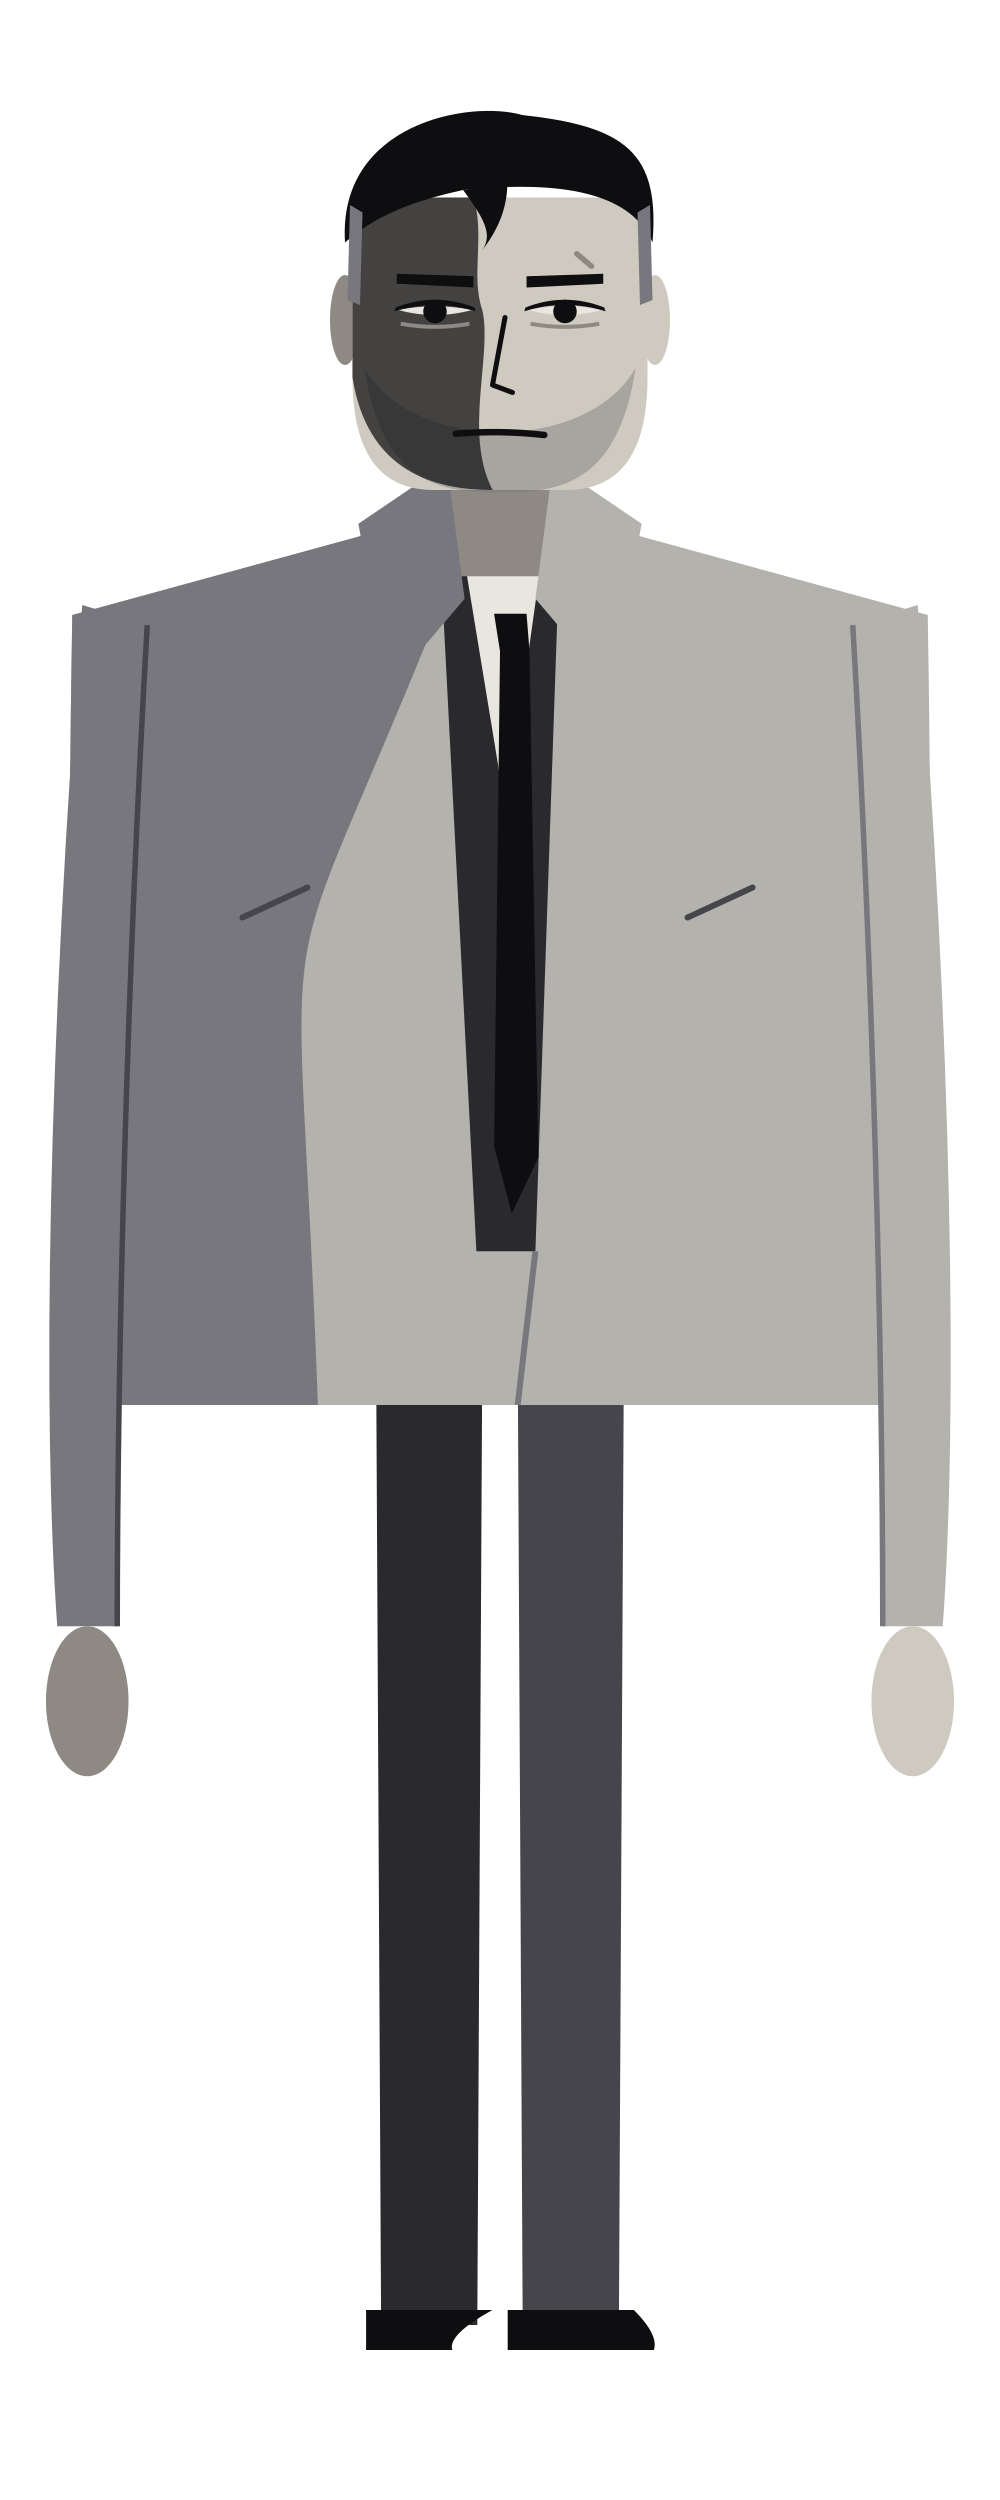
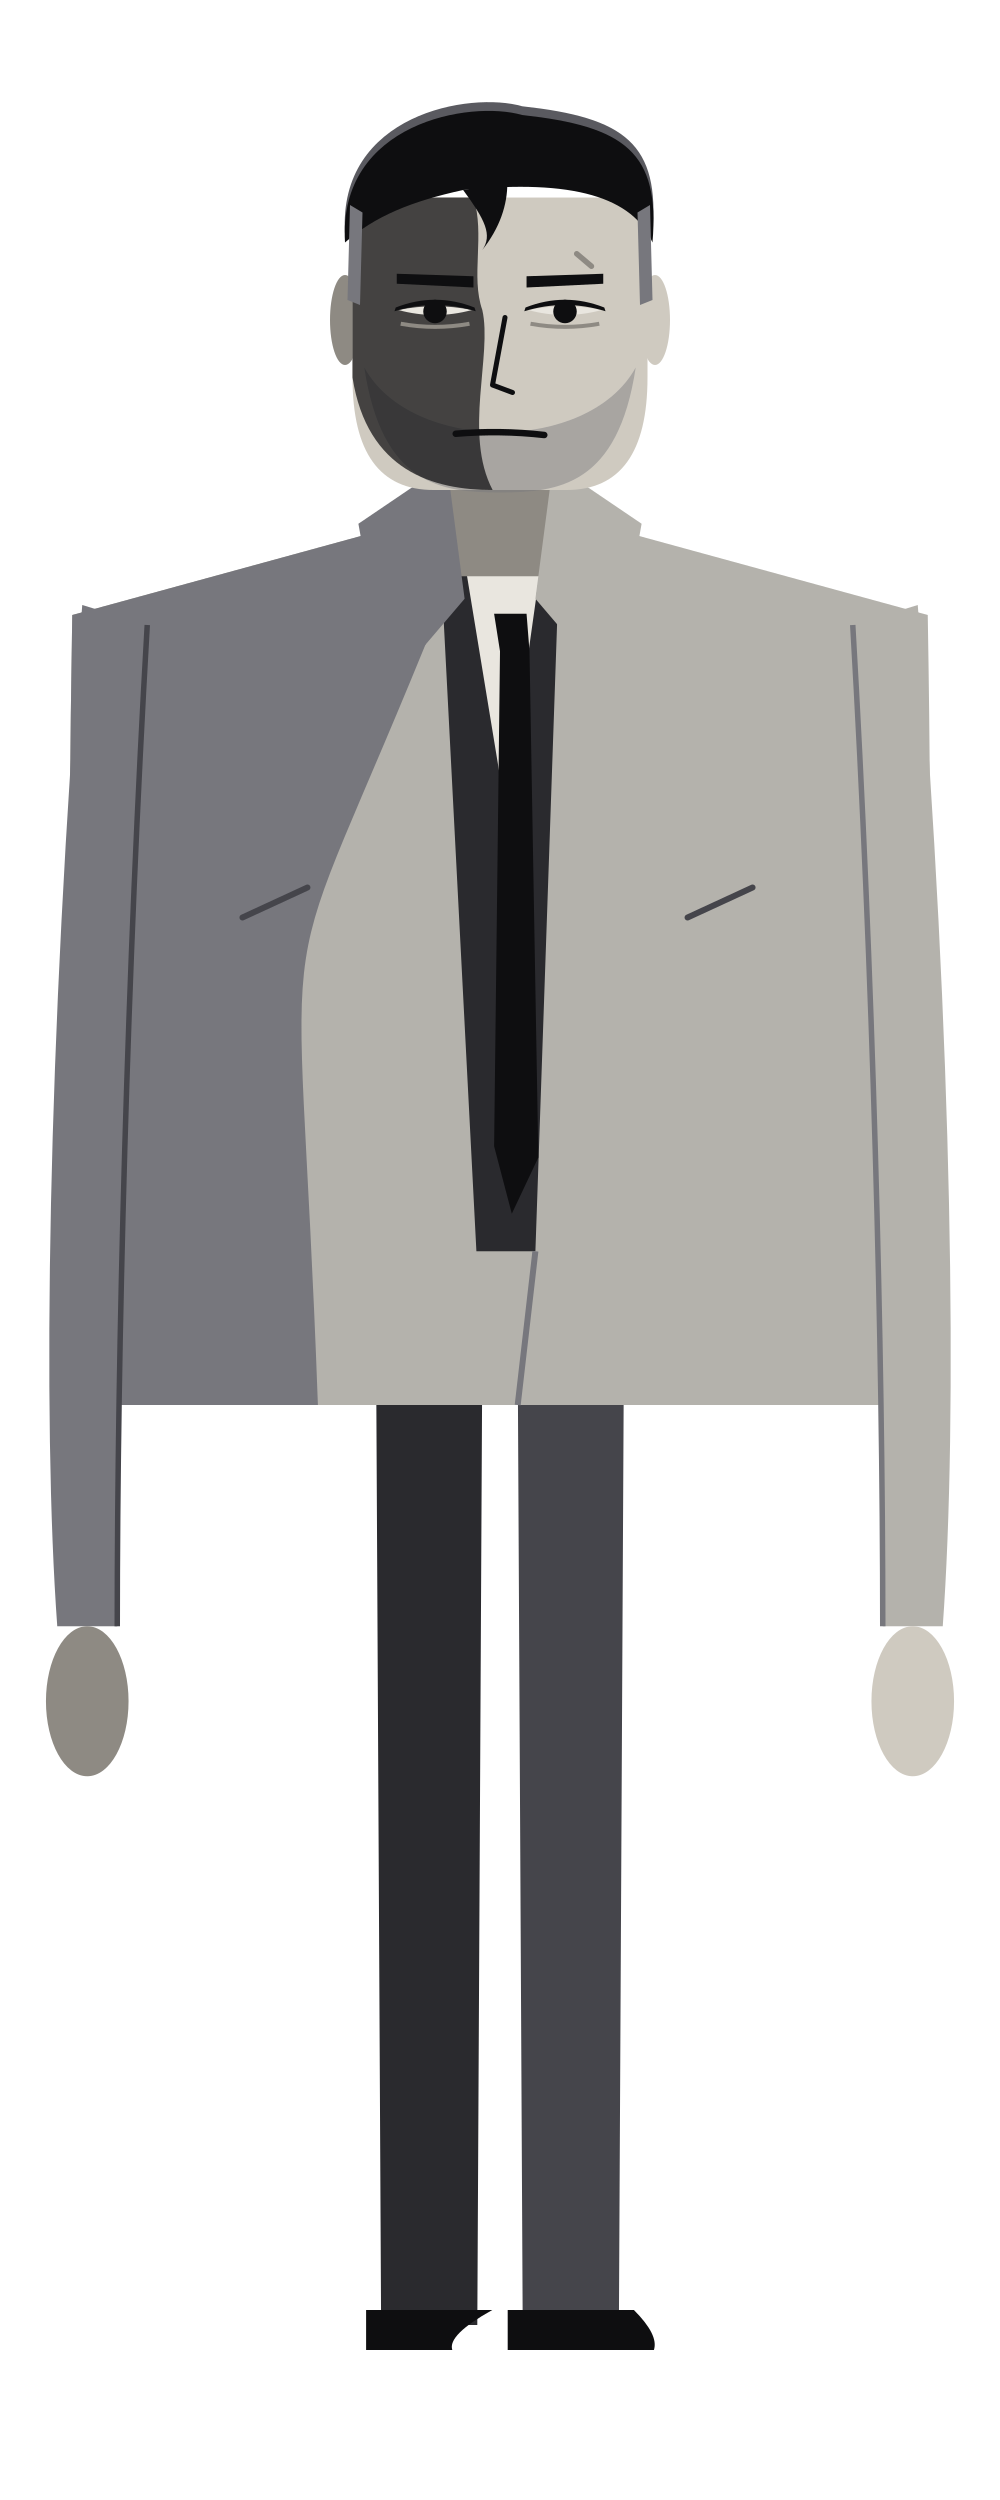
<svg xmlns="http://www.w3.org/2000/svg" viewBox="0 0 400 1000" width="400" height="1000">
  <g id="legs">
    <path d="M150.44,542.0 L192.92,542.0 L190.92,930.0 L152.44,930.0 Z" fill="#2A2A2E" />
    <path d="M146.44,924.0 L196.92,924.0 Q178.92,934.0 180.92,940.0 L146.44,940.0 Z" fill="#0E0E10" />
    <path d="M207.08,542.0 L249.56,542.0 L247.56,930.0 L209.08,930.0 Z" fill="#45454B" />
    <path d="M203.08,924.0 L253.56,924.0 Q263.56,934.0 261.56,940.0 L203.08,940.0 Z" fill="#0E0E10" />
  </g>
  <g id="torso">
    <path d="M162.24,209.5 L28.9,246.0 C24.9,478.0 36.139,382.0 38.139,562.0 L361.861,562.0 C363.861,382.0 375.1,478.0 371.1,246.0 L237.76,209.5 Z" fill="#B4B2AC" />
    <path d="M162.24,209.5 L28.9,246.0 C24.9,478.0 36.139,382.0 38.139,562.0 L127.163,562.0 C119.07,337.0 105.895,418.0 176.4,242.5 Z" fill="#77777D" />
    <path d="M176.4,227.5 L223.6,227.5 L214.16,500.5 L190.56,500.5 Z" fill="#2A2A2E" />
    <path d="M185.84,224.5 L216.52,224.5 L202.36,325.0 Z" fill="#E9E6DF" />
    <path d="M197.64,245.5 L210.62,245.5 L211.8,260.5 L215.34,463.0 L204.72,485.5 L197.64,458.5 L200.0,260.5 Z" fill="#0E0E10" id="tie" />
    <path d="M214.16,500.5 L207.08,562.0" stroke="#77777D" stroke-width="2.4" />
    <path d="M96.977,367.0 L122.977,355.0" stroke="#45454B" stroke-width="2.4" stroke-linecap="round" />
    <path d="M275.023,367.0 L301.023,355.0" stroke="#45454B" stroke-width="2.4" stroke-linecap="round" />
  </g>
  <g id="arm-R">
    <path d="M32.9,242.0 C18.9,418.0 16.9,568.0 22.9,650.5 L46.9,650.5 C46.9,538.0 50.9,388.0 58.9,250.0 Z" fill="#77777D" />
    <path d="M58.9,250.0 C50.9,388.0 46.9,538.0 46.9,650.5" stroke="#45454B" stroke-width="2.2" fill="none" />
    <ellipse id="hand-R" cx="34.9" cy="680.5" rx="16.52" ry="30.0" fill="#8E8A83" />
  </g>
  <g id="arm-L">
    <path d="M367.1,242.0 C381.1,418.0 383.1,568.0 377.1,650.5 L353.1,650.5 C353.1,538.0 349.1,388.0 341.1,250.0 Z" fill="#B4B2AC" />
    <path d="M341.1,250.0 C349.1,388.0 353.1,538.0 353.1,650.5" stroke="#77777D" stroke-width="2.2" fill="none" />
    <ellipse id="hand-L" cx="365.1" cy="680.5" rx="16.52" ry="30.0" fill="#CFCAC0" />
  </g>
  <g id="neck">
    <path d="M179.94,176.5 L220.06,176.5 L221.24,230.5 L178.76,230.5 Z" fill="#8E8A83" />
  </g>
  <g id="collar">
    <path d="M178.76,185.5 L143.36,209.5 L155.16,275.5 L185.84,239.5 Z" fill="#77777D" />
    <path d="M221.24,185.5 L256.64,209.5 L244.84,275.5 L214.16,239.5 Z" fill="#B4B2AC" />
  </g>
  <g transform="translate(0,6)">
    <g id="head">
      <g id="ears">
        <ellipse cx="138.0" cy="122.0" rx="6" ry="18.0" fill="#8E8A83" />
        <ellipse cx="262.0" cy="122.0" rx="6" ry="18.0" fill="#CFCAC0" />
      </g>
      <g id="face">
        <path d="M141.0,73.0 L141.0,145.0 Q141.0,190 173.45,190 L226.55,190 Q259.0,190 259.0,145.0 L259.0,73.0 Z" fill="#CFCAC0" />
        <path d="M145.72,141.0 C152.8,188 176.4,191 200,191 C223.6,191 247.2,188 254.28,141.0 C235.4,175.5 164.6,175.5 145.72,141.0 Z" fill="#77777D" opacity="0.45" />
        <path d="M189.38,73.0 L141.0,73.0 L141.0,145.0 C146.9,182.5 173.45,190 197.05,190 C185.25,167.5 197.05,136.0 192.92,118.0 C188.2,104.5 194.1,88.0 189.38,73.0 Z" fill="#0E0E10" id="face-shadow" opacity="0.72" />
      </g>
      <g id="nose">
        <path d="M202,121.0 L197,148.0 L205,151.0" stroke="#0E0E10" stroke-width="2" fill="none" stroke-linejoin="round" stroke-linecap="round" />
      </g>
      <g id="brows">
        <path d="M189.38,104.5 L158.7,103.5 L158.7,107.5 L189.38,109.0 Z" fill="#0E0E10" />
        <path d="M210.62,104.5 L241.3,103.5 L241.3,107.5 L210.62,109.0 Z" fill="#0E0E10" />
      </g>
      <g id="eyes">
        <path d="M159.29,118.0 Q174.04,115.0 188.79,118.0 Q174.04,122.0 159.29,118.0 Z" fill="#E9E6DF" />
        <circle cx="174.0" cy="118.6" r="4.7" fill="#0E0E10" />
        <path d="M157.79,118.5 Q174.04,113.5 190.29,118.5 L189.79,117.0 Q174.04,110.8 158.29,117.0 Z" fill="#0E0E10" />
        <path d="M160.29,123.5 Q174.04,126.0 187.79,123.5" stroke="#8E8A83" stroke-width="1.6" fill="none" />
        <path d="M211.21,118.0 Q225.96,115.0 240.71,118.0 Q225.96,122.0 211.21,118.0 Z" fill="#E9E6DF" />
        <circle cx="226.0" cy="118.6" r="4.7" fill="#0E0E10" />
        <path d="M209.71,118.5 Q225.96,113.5 242.21,118.5 L241.71,117.0 Q225.96,110.8 210.21,117.0 Z" fill="#0E0E10" />
        <path d="M212.21,123.5 Q225.96,126.0 239.71,123.5" stroke="#8E8A83" stroke-width="1.6" fill="none" />
      </g>
      <g id="mouth">
        <path d="M182.3,167.5 Q200,166.0 217.7,168.0" stroke="#0E0E10" stroke-width="2.6" fill="none" stroke-linecap="round" />
      </g>
      <path id="scar" d="M230.68,95.5 L236.58,100.5" stroke="#8E8A83" stroke-width="2.2" stroke-linecap="round" />
      <g id="hair">
+         <path d="M138.0,91.0 C135.0,43.0 188.2,34.0 208.85,40 C250.15,44.5 264.0,55.0 261.0,91.0 C253.1,73.0 229.5,65.5 185.25,70.0 C164.6,74.5 149.85,80.5 138.0,91.0 Z" fill="#5A5A60" transform="translate(0 -3.5)" />
        <path d="M138.0,91.0 C135.0,43.0 188.2,34.0 208.85,40 C250.15,44.5 264.0,55.0 261.0,91.0 C253.1,73.0 229.5,65.5 185.25,70.0 C164.6,74.5 149.85,80.5 138.0,91.0 Z" fill="#0E0E10" />
        <path d="M185.25,70.0 C194.1,82.0 197.05,88.0 192.92,94.0 C200,85.0 202.95,76.0 202.95,67.0 Z" fill="#0E0E10" />
        <path d="M140.0,76.0 L145.0,79.0 L144.0,116.0 L139.0,114.0 Z" fill="#77777D" />
        <path d="M260.0,76.0 L255.0,79.0 L256.0,116.0 L261.0,114.0 Z" fill="#77777D" />
      </g>
    </g>
  </g>
</svg>
